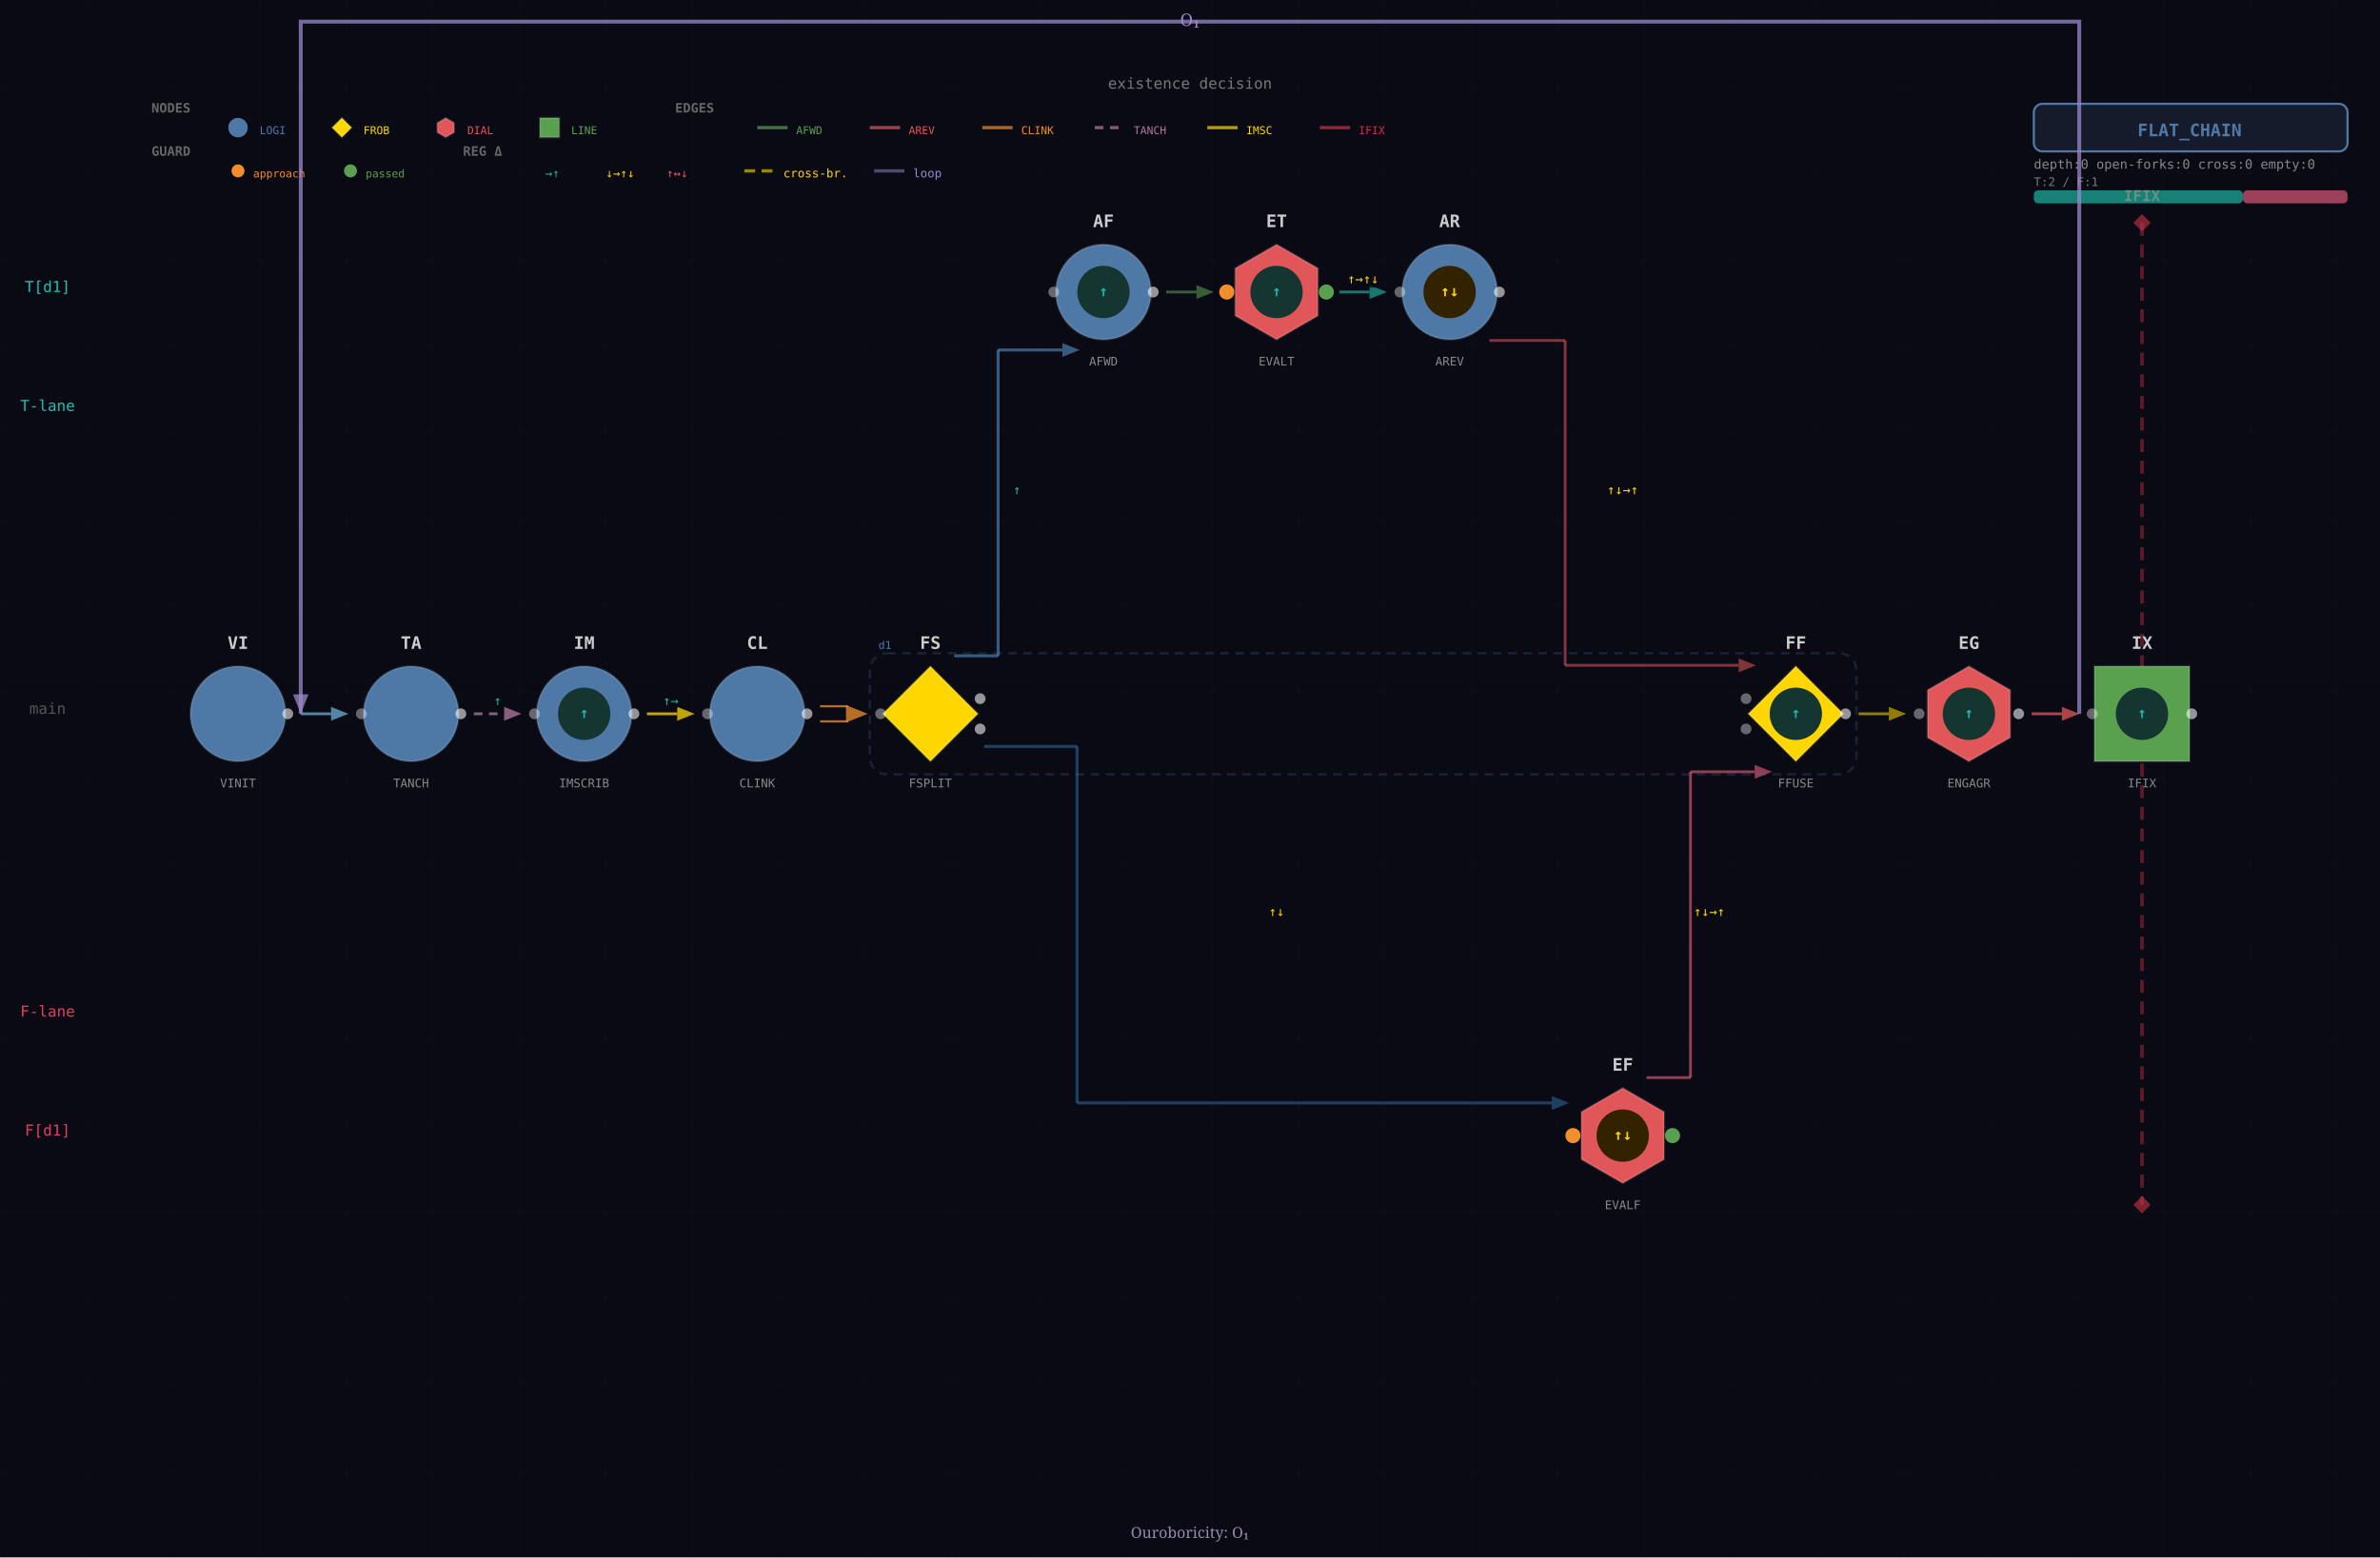
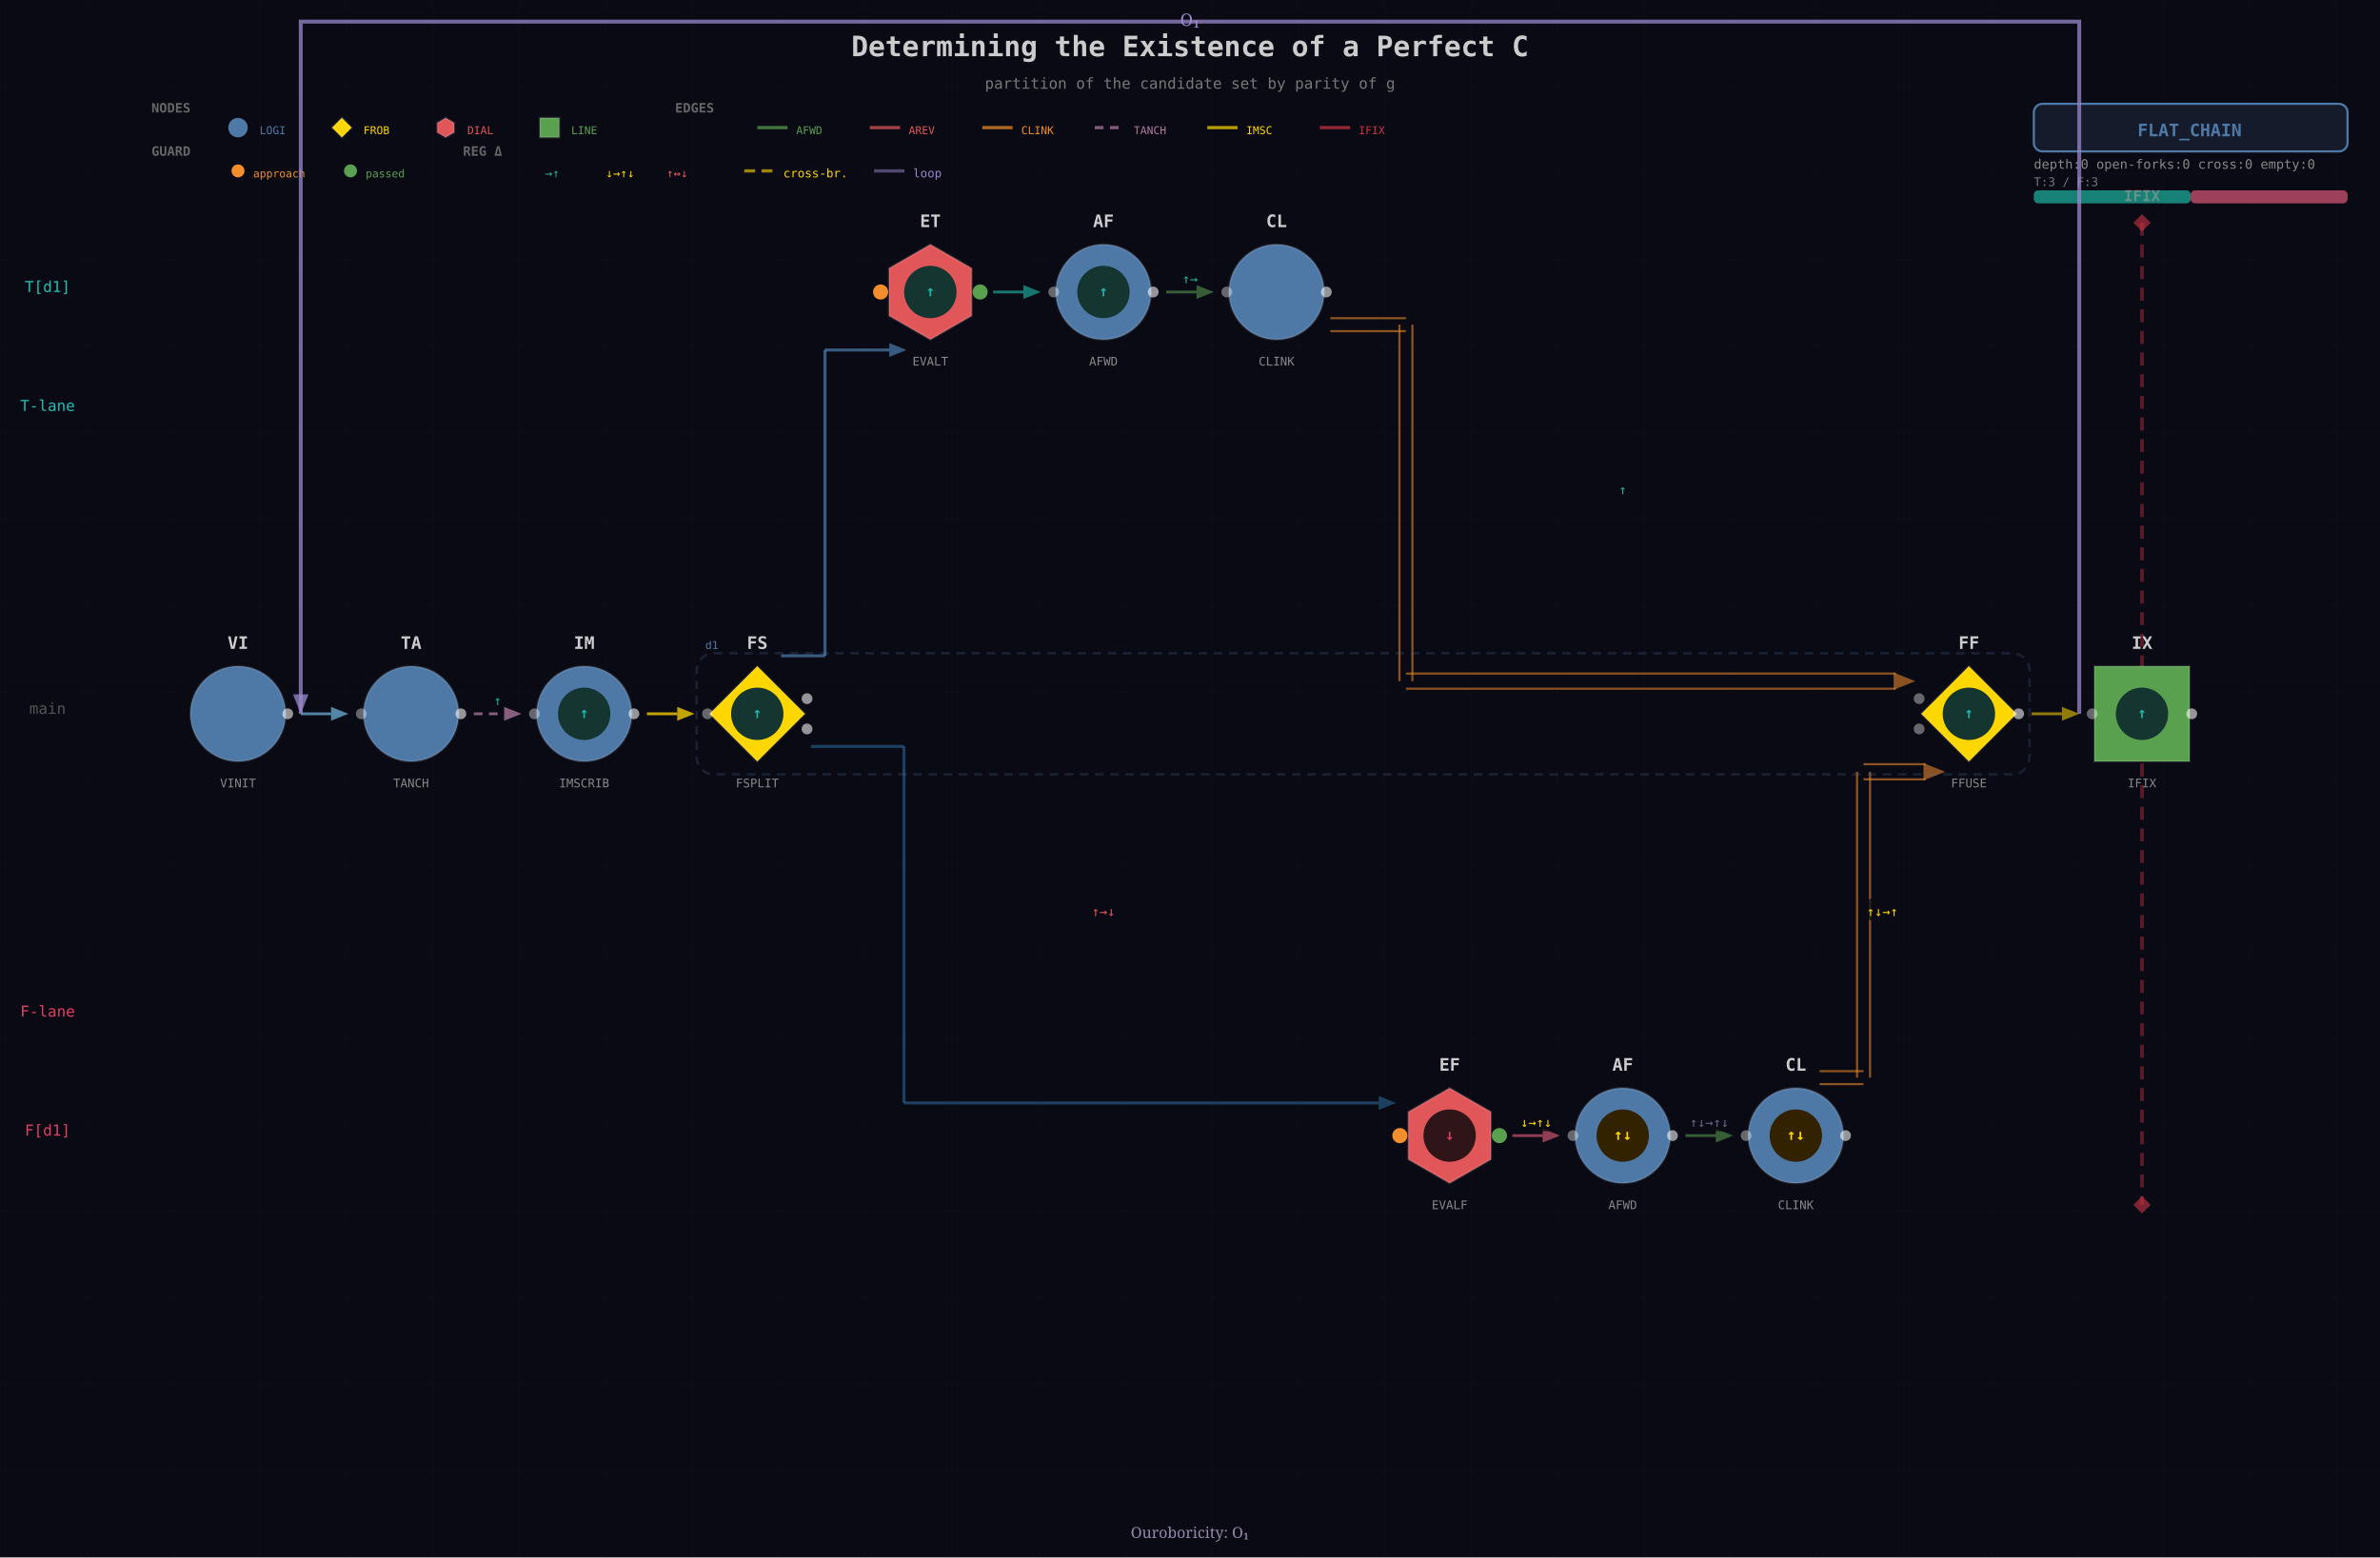
<svg xmlns="http://www.w3.org/2000/svg" viewBox="0 0 1100 720">
  <rect width="1100" height="720" fill="#0a0a15" />
  <line x1="0.0" y1="0.0" x2="0.0" y2="720.0" stroke="#151525" stroke-width="0.4" opacity="0.25" />
  <line x1="40.0" y1="0.0" x2="40.0" y2="720.0" stroke="#151525" stroke-width="0.4" opacity="0.25" />
  <line x1="80.0" y1="0.0" x2="80.0" y2="720.0" stroke="#151525" stroke-width="0.4" opacity="0.25" />
  <line x1="120.0" y1="0.0" x2="120.0" y2="720.0" stroke="#151525" stroke-width="0.4" opacity="0.25" />
  <line x1="160.0" y1="0.0" x2="160.0" y2="720.0" stroke="#151525" stroke-width="0.4" opacity="0.25" />
  <line x1="200.0" y1="0.0" x2="200.0" y2="720.0" stroke="#151525" stroke-width="0.4" opacity="0.25" />
  <line x1="240.0" y1="0.0" x2="240.0" y2="720.0" stroke="#151525" stroke-width="0.4" opacity="0.25" />
  <line x1="280.0" y1="0.0" x2="280.0" y2="720.0" stroke="#151525" stroke-width="0.4" opacity="0.25" />
  <line x1="320.0" y1="0.0" x2="320.0" y2="720.0" stroke="#151525" stroke-width="0.4" opacity="0.25" />
  <line x1="360.0" y1="0.0" x2="360.0" y2="720.0" stroke="#151525" stroke-width="0.4" opacity="0.25" />
  <line x1="400.0" y1="0.0" x2="400.0" y2="720.0" stroke="#151525" stroke-width="0.4" opacity="0.25" />
  <line x1="440.0" y1="0.0" x2="440.0" y2="720.0" stroke="#151525" stroke-width="0.4" opacity="0.25" />
  <line x1="480.0" y1="0.0" x2="480.0" y2="720.0" stroke="#151525" stroke-width="0.4" opacity="0.25" />
  <line x1="520.0" y1="0.0" x2="520.0" y2="720.0" stroke="#151525" stroke-width="0.4" opacity="0.25" />
  <line x1="560.0" y1="0.0" x2="560.0" y2="720.0" stroke="#151525" stroke-width="0.4" opacity="0.25" />
  <line x1="600.0" y1="0.0" x2="600.0" y2="720.0" stroke="#151525" stroke-width="0.4" opacity="0.25" />
  <line x1="640.0" y1="0.0" x2="640.0" y2="720.0" stroke="#151525" stroke-width="0.4" opacity="0.25" />
  <line x1="680.0" y1="0.0" x2="680.0" y2="720.0" stroke="#151525" stroke-width="0.4" opacity="0.25" />
  <line x1="720.0" y1="0.0" x2="720.0" y2="720.0" stroke="#151525" stroke-width="0.4" opacity="0.25" />
  <line x1="760.0" y1="0.0" x2="760.0" y2="720.0" stroke="#151525" stroke-width="0.4" opacity="0.25" />
  <line x1="800.0" y1="0.0" x2="800.0" y2="720.0" stroke="#151525" stroke-width="0.4" opacity="0.25" />
  <line x1="840.0" y1="0.0" x2="840.0" y2="720.0" stroke="#151525" stroke-width="0.4" opacity="0.25" />
  <line x1="880.0" y1="0.0" x2="880.0" y2="720.0" stroke="#151525" stroke-width="0.4" opacity="0.25" />
  <line x1="920.0" y1="0.0" x2="920.0" y2="720.0" stroke="#151525" stroke-width="0.4" opacity="0.25" />
  <line x1="960.0" y1="0.0" x2="960.0" y2="720.0" stroke="#151525" stroke-width="0.4" opacity="0.25" />
  <line x1="1000.0" y1="0.0" x2="1000.0" y2="720.0" stroke="#151525" stroke-width="0.4" opacity="0.25" />
  <line x1="1040.0" y1="0.0" x2="1040.0" y2="720.0" stroke="#151525" stroke-width="0.4" opacity="0.25" />
  <line x1="1080.0" y1="0.0" x2="1080.0" y2="720.0" stroke="#151525" stroke-width="0.4" opacity="0.25" />
  <line x1="0.0" y1="0.0" x2="1100.0" y2="0.0" stroke="#151525" stroke-width="0.4" opacity="0.25" />
  <line x1="0.0" y1="40.0" x2="1100.0" y2="40.0" stroke="#151525" stroke-width="0.4" opacity="0.25" />
  <line x1="0.0" y1="80.0" x2="1100.0" y2="80.0" stroke="#151525" stroke-width="0.4" opacity="0.25" />
  <line x1="0.0" y1="120.0" x2="1100.0" y2="120.0" stroke="#151525" stroke-width="0.4" opacity="0.25" />
  <line x1="0.0" y1="160.0" x2="1100.0" y2="160.0" stroke="#151525" stroke-width="0.4" opacity="0.25" />
  <line x1="0.0" y1="200.0" x2="1100.0" y2="200.0" stroke="#151525" stroke-width="0.4" opacity="0.25" />
  <line x1="0.0" y1="240.0" x2="1100.0" y2="240.0" stroke="#151525" stroke-width="0.4" opacity="0.25" />
  <line x1="0.0" y1="280.0" x2="1100.0" y2="280.0" stroke="#151525" stroke-width="0.4" opacity="0.25" />
  <line x1="0.0" y1="320.0" x2="1100.0" y2="320.0" stroke="#151525" stroke-width="0.4" opacity="0.25" />
  <line x1="0.0" y1="360.0" x2="1100.0" y2="360.0" stroke="#151525" stroke-width="0.4" opacity="0.25" />
  <line x1="0.0" y1="400.0" x2="1100.0" y2="400.0" stroke="#151525" stroke-width="0.4" opacity="0.25" />
  <line x1="0.0" y1="440.0" x2="1100.0" y2="440.0" stroke="#151525" stroke-width="0.4" opacity="0.25" />
  <line x1="0.0" y1="480.0" x2="1100.0" y2="480.0" stroke="#151525" stroke-width="0.4" opacity="0.25" />
  <line x1="0.0" y1="520.0" x2="1100.0" y2="520.0" stroke="#151525" stroke-width="0.4" opacity="0.25" />
  <line x1="0.0" y1="560.0" x2="1100.0" y2="560.0" stroke="#151525" stroke-width="0.4" opacity="0.25" />
  <line x1="0.0" y1="600.0" x2="1100.0" y2="600.0" stroke="#151525" stroke-width="0.4" opacity="0.25" />
  <line x1="0.0" y1="640.0" x2="1100.0" y2="640.0" stroke="#151525" stroke-width="0.4" opacity="0.25" />
  <line x1="0.0" y1="680.0" x2="1100.0" y2="680.0" stroke="#151525" stroke-width="0.4" opacity="0.25" />
-   <text x="550.0" y="26.0" fill="#cccccc" font-size="13" text-anchor="middle" font-family="monospace" font-weight="bold" />
-   <text x="550.0" y="41.0" fill="#777" font-size="7" text-anchor="middle" font-family="monospace">existence decision</text>
+   <text x="550.0" y="26.0" fill="#cccccc" font-size="13" text-anchor="middle" font-family="monospace" font-weight="bold">Determining the Existence of a Perfect C</text>
+   <text x="550.0" y="41.0" fill="#777" font-size="7" text-anchor="middle" font-family="monospace">partition of the candidate set by parity of g</text>
  <text x="22.0" y="190.0" fill="#20c0b0" font-size="7" text-anchor="middle" font-family="monospace">T-lane</text>
  <text x="22.0" y="135.0" fill="#20c0b0" font-size="7" text-anchor="middle" font-family="monospace">T[d1]</text>
  <text x="22.0" y="470.0" fill="#e04060" font-size="7" text-anchor="middle" font-family="monospace">F-lane</text>
  <text x="22.0" y="525.0" fill="#e04060" font-size="7" text-anchor="middle" font-family="monospace">F[d1]</text>
  <text x="22.0" y="330.0" fill="#555" font-size="7" text-anchor="middle" font-family="monospace">main</text>
  <line x1="990.0" y1="103.0" x2="990.0" y2="557.0" stroke="#cc3344" stroke-width="1.8" opacity="0.4" stroke-dasharray="6,4" />
  <text x="990.0" y="93.0" fill="#cc3344" font-size="7" text-anchor="middle" font-family="monospace" font-weight="bold">IFIX</text>
  <polygon points="990.0,99.0 994.0,103 990.0,107.0 986.0,103" fill="#cc3344" opacity="0.6" />
  <polygon points="990.0,553.0 994.0,557 990.0,561.0 986.0,557" fill="#cc3344" opacity="0.6" />
-   <line x1="441.0" y1="303.2" x2="461.3" y2="303.2" stroke="#5b9bd5" stroke-width="1.4" opacity="0.55" />
-   <line x1="461.3" y1="303.2" x2="461.3" y2="161.8" stroke="#5b9bd5" stroke-width="1.4" opacity="0.55" />
-   <line x1="461.3" y1="161.8" x2="491.0" y2="161.8" stroke="#5b9bd5" stroke-width="1.4" opacity="0.55" />
-   <polygon points="499.0,161.8 491.0,165.0 491.0,158.6" fill="#5b9bd5" opacity="0.55" />
-   <rect x="468.0" y="220.5" width="4.0" height="10" fill="#0a0a15" opacity="0.7" rx="3" />
-   <text x="470.0" y="228.5" fill="#20b888" font-size="6" text-anchor="middle" font-family="monospace">↑</text>
+   <line x1="361.0" y1="303.2" x2="381.3" y2="303.2" stroke="#5b9bd5" stroke-width="1.4" opacity="0.55" />
+   <line x1="381.3" y1="303.2" x2="381.3" y2="161.8" stroke="#5b9bd5" stroke-width="1.4" opacity="0.55" />
+   <line x1="381.3" y1="161.8" x2="411.0" y2="161.8" stroke="#5b9bd5" stroke-width="1.4" opacity="0.55" />
+   <polygon points="419.0,161.8 411.0,165.0 411.0,158.6" fill="#5b9bd5" opacity="0.55" />
+   <line x1="459.0" y1="135.0" x2="473.0" y2="135.0" stroke="#20d0b8" stroke-width="1.3" opacity="0.55" />
+   <polygon points="481.0,135.0 473.0,138.2 473.0,131.8" fill="#20d0b8" opacity="0.55" />
  <line x1="539.0" y1="135.0" x2="553.0" y2="135.0" stroke="#59a14f" stroke-width="1.3" opacity="0.55" />
  <polygon points="561.0,135.0 553.0,138.2 553.0,131.8" fill="#59a14f" opacity="0.55" />
-   <line x1="619.0" y1="135.0" x2="633.0" y2="135.0" stroke="#20d0b8" stroke-width="1.3" opacity="0.55" />
-   <polygon points="641.0,135.0 633.0,138.2 633.0,131.8" fill="#20d0b8" opacity="0.55" />
-   <rect x="622.0" y="123.0" width="16.0" height="10" fill="#0a0a15" opacity="0.7" rx="3" />
-   <text x="630.0" y="131.0" fill="#ffd700" font-size="6" text-anchor="middle" font-family="monospace">↑→↑↓</text>
-   <line x1="688.4" y1="157.4" x2="723.4" y2="157.4" stroke="#e15759" stroke-width="1.3" opacity="0.55" />
-   <line x1="723.4" y1="157.4" x2="723.4" y2="307.6" stroke="#e15759" stroke-width="1.3" opacity="0.55" />
-   <line x1="723.4" y1="307.6" x2="803.6" y2="307.6" stroke="#e15759" stroke-width="1.3" opacity="0.55" />
-   <polygon points="811.6,307.6 803.6,310.8 803.6,304.4" fill="#e15759" opacity="0.55" />
-   <rect x="742.0" y="220.5" width="16.0" height="10" fill="#0a0a15" opacity="0.7" rx="3" />
-   <text x="750.0" y="228.5" fill="#ffd700" font-size="6" text-anchor="middle" font-family="monospace">↑↓→↑</text>
-   <line x1="454.8" y1="345.1" x2="497.8" y2="345.1" stroke="#2b6b9f" stroke-width="1.4" opacity="0.55" />
-   <line x1="497.8" y1="345.1" x2="497.8" y2="509.9" stroke="#2b6b9f" stroke-width="1.4" opacity="0.55" />
-   <line x1="497.8" y1="509.9" x2="717.2" y2="509.9" stroke="#2b6b9f" stroke-width="1.4" opacity="0.55" />
-   <polygon points="725.2,509.9 717.2,513.1 717.2,506.7" fill="#2b6b9f" opacity="0.55" />
-   <rect x="586.0" y="415.5" width="8.0" height="10" fill="#0a0a15" opacity="0.7" rx="3" />
-   <text x="590.0" y="423.5" fill="#ffd700" font-size="6" text-anchor="middle" font-family="monospace">↑↓</text>
-   <line x1="761.0" y1="498.2" x2="781.3" y2="498.2" stroke="#ff6688" stroke-width="1.3" opacity="0.55" />
-   <line x1="781.3" y1="498.2" x2="781.3" y2="356.8" stroke="#ff6688" stroke-width="1.3" opacity="0.55" />
-   <line x1="781.3" y1="356.8" x2="811.0" y2="356.8" stroke="#ff6688" stroke-width="1.3" opacity="0.55" />
-   <polygon points="819.0,356.8 811.0,360.0 811.0,353.6" fill="#ff6688" opacity="0.55" />
-   <rect x="782.0" y="415.5" width="16.0" height="10" fill="#0a0a15" opacity="0.7" rx="3" />
-   <text x="790.0" y="423.5" fill="#ffd700" font-size="6" text-anchor="middle" font-family="monospace">↑↓→↑</text>
+   <rect x="546.0" y="123.0" width="8.0" height="10" fill="#0a0a15" opacity="0.7" rx="3" />
+   <text x="550.0" y="131.0" fill="#20b888" font-size="6" text-anchor="middle" font-family="monospace">↑→</text>
+   <line x1="614.8" y1="147.1" x2="649.8" y2="147.1" stroke="#f28e2b" stroke-width="1.0" opacity="0.55" />
+   <line x1="614.8" y1="153.1" x2="649.8" y2="153.1" stroke="#f28e2b" stroke-width="1.0" opacity="0.55" />
+   <line x1="652.8" y1="150.1" x2="652.8" y2="314.9" stroke="#f28e2b" stroke-width="1.0" opacity="0.55" />
+   <line x1="646.8" y1="150.1" x2="646.8" y2="314.9" stroke="#f28e2b" stroke-width="1.0" opacity="0.55" />
+   <line x1="649.8" y1="311.4" x2="876.2" y2="311.4" stroke="#f28e2b" stroke-width="1.0" opacity="0.55" />
+   <line x1="649.8" y1="318.4" x2="876.2" y2="318.4" stroke="#f28e2b" stroke-width="1.0" opacity="0.55" />
+   <polygon points="885.2,314.9 875.2,318.9 875.2,310.9" fill="#f28e2b" opacity="0.55" />
+   <rect x="748.0" y="220.5" width="4.0" height="10" fill="#0a0a15" opacity="0.7" rx="3" />
+   <text x="750.0" y="228.5" fill="#20b888" font-size="6" text-anchor="middle" font-family="monospace">↑</text>
+   <line x1="374.8" y1="345.1" x2="417.8" y2="345.1" stroke="#2b6b9f" stroke-width="1.4" opacity="0.55" />
+   <line x1="417.8" y1="345.1" x2="417.8" y2="509.9" stroke="#2b6b9f" stroke-width="1.4" opacity="0.55" />
+   <line x1="417.8" y1="509.9" x2="637.2" y2="509.9" stroke="#2b6b9f" stroke-width="1.4" opacity="0.55" />
+   <polygon points="645.2,509.9 637.2,513.1 637.2,506.7" fill="#2b6b9f" opacity="0.55" />
+   <rect x="504.0" y="415.5" width="12.0" height="10" fill="#0a0a15" opacity="0.7" rx="3" />
+   <text x="510.0" y="423.5" fill="#e15759" font-size="6" text-anchor="middle" font-family="monospace">↑→↓</text>
+   <line x1="699.0" y1="525.0" x2="713.0" y2="525.0" stroke="#ff6688" stroke-width="1.3" opacity="0.55" />
+   <polygon points="721.0,525.0 713.0,528.2 713.0,521.8" fill="#ff6688" opacity="0.55" />
+   <rect x="702.0" y="513.0" width="16.0" height="10" fill="#0a0a15" opacity="0.7" rx="3" />
+   <text x="710.0" y="521.0" fill="#ffd700" font-size="6" text-anchor="middle" font-family="monospace">↓→↑↓</text>
+   <line x1="779.0" y1="525.0" x2="793.0" y2="525.0" stroke="#59a14f" stroke-width="1.3" opacity="0.55" />
+   <polygon points="801.0,525.0 793.0,528.2 793.0,521.8" fill="#59a14f" opacity="0.55" />
+   <rect x="780.0" y="513.0" width="20.0" height="10" fill="#0a0a15" opacity="0.7" rx="3" />
+   <text x="790.0" y="521.0" fill="#666688" font-size="6" text-anchor="middle" font-family="monospace">↑↓→↑↓</text>
+   <line x1="841.0" y1="495.2" x2="861.3" y2="495.2" stroke="#f28e2b" stroke-width="1.0" opacity="0.55" />
+   <line x1="841.0" y1="501.2" x2="861.3" y2="501.2" stroke="#f28e2b" stroke-width="1.0" opacity="0.55" />
+   <line x1="858.3" y1="498.2" x2="858.3" y2="356.8" stroke="#f28e2b" stroke-width="1.0" opacity="0.55" />
+   <line x1="864.3" y1="498.2" x2="864.3" y2="356.8" stroke="#f28e2b" stroke-width="1.0" opacity="0.55" />
+   <line x1="861.3" y1="353.3" x2="890.0" y2="353.3" stroke="#f28e2b" stroke-width="1.0" opacity="0.55" />
+   <line x1="861.3" y1="360.3" x2="890.0" y2="360.3" stroke="#f28e2b" stroke-width="1.0" opacity="0.55" />
+   <polygon points="899.0,356.8 889.0,360.8 889.0,352.8" fill="#f28e2b" opacity="0.55" />
+   <rect x="862.0" y="415.5" width="16.0" height="10" fill="#0a0a15" opacity="0.7" rx="3" />
+   <text x="870.0" y="423.5" fill="#ffd700" font-size="6" text-anchor="middle" font-family="monospace">↑↓→↑</text>
  <line x1="139.0" y1="330.0" x2="153.0" y2="330.0" stroke="#6baed6" stroke-width="1.3" opacity="0.75" />
  <polygon points="161.0,330.0 153.0,333.2 153.0,326.8" fill="#6baed6" opacity="0.75" />
  <line x1="219.0" y1="330.0" x2="233.0" y2="330.0" stroke="#b07aa1" stroke-width="1.3" opacity="0.75" stroke-dasharray="4,3" />
  <polygon points="241.0,330.0 233.0,333.2 233.0,326.8" fill="#b07aa1" opacity="0.75" />
  <rect x="228.0" y="318.0" width="4.0" height="10" fill="#0a0a15" opacity="0.7" rx="3" />
  <text x="230.0" y="326.0" fill="#20b888" font-size="6" text-anchor="middle" font-family="monospace">↑</text>
  <line x1="299.0" y1="330.0" x2="313.0" y2="330.0" stroke="#ffd700" stroke-width="1.3" opacity="0.75" />
  <polygon points="321.0,330.0 313.0,333.2 313.0,326.8" fill="#ffd700" opacity="0.75" />
-   <rect x="306.0" y="318.0" width="8.0" height="10" fill="#0a0a15" opacity="0.7" rx="3" />
-   <text x="310.0" y="326.0" fill="#20b888" font-size="6" text-anchor="middle" font-family="monospace">↑→</text>
-   <line x1="379.0" y1="326.5" x2="392.0" y2="326.5" stroke="#f28e2b" stroke-width="1.0" opacity="0.75" />
-   <line x1="379.0" y1="333.5" x2="392.0" y2="333.5" stroke="#f28e2b" stroke-width="1.0" opacity="0.75" />
-   <polygon points="401.0,330.0 391.0,334.0 391.0,326.0" fill="#f28e2b" opacity="0.75" />
-   <line x1="939.0" y1="330.0" x2="953.0" y2="330.0" stroke="#e15759" stroke-width="1.3" opacity="0.75" />
-   <polygon points="961.0,330.0 953.0,333.2 953.0,326.8" fill="#e15759" opacity="0.75" />
-   <line x1="859.0" y1="330.0" x2="873.0" y2="330.0" stroke="#ffd700" stroke-width="1.3" opacity="0.55" />
-   <polygon points="881.0,330.0 873.0,333.2 873.0,326.8" fill="#ffd700" opacity="0.55" />
+   <line x1="939.0" y1="330.0" x2="953.0" y2="330.0" stroke="#ffd700" stroke-width="1.3" opacity="0.55" />
+   <polygon points="961.0,330.0 953.0,333.2 953.0,326.8" fill="#ffd700" opacity="0.55" />
  <circle cx="110.0" cy="330.0" r="22.0" fill="#4e79a7" stroke="#ffffff20" stroke-width="1.0" />
  <text x="110.0" y="300.0" fill="#cccccc" font-size="8" text-anchor="middle" font-family="monospace" font-weight="bold">VI</text>
  <text x="110.0" y="364.0" fill="#888" font-size="5.5" text-anchor="middle" font-family="monospace">VINIT</text>
  <circle cx="133.0" cy="330.0" r="2.5" fill="#ffffff90" stroke-width="0" />
  <circle cx="190.0" cy="330.0" r="22.0" fill="#4e79a7" stroke="#ffffff20" stroke-width="1.0" />
  <text x="190.0" y="300.0" fill="#cccccc" font-size="8" text-anchor="middle" font-family="monospace" font-weight="bold">TA</text>
  <text x="190.0" y="364.0" fill="#888" font-size="5.5" text-anchor="middle" font-family="monospace">TANCH</text>
  <circle cx="167.0" cy="330.0" r="2.5" fill="#ffffff60" stroke-width="0" />
  <circle cx="213.0" cy="330.0" r="2.5" fill="#ffffff90" stroke-width="0" />
  <circle cx="270.0" cy="330.0" r="22.0" fill="#4e79a7" stroke="#ffffff20" stroke-width="1.0" />
  <circle cx="270.0" cy="330.0" r="12.1" fill="#153530" stroke-width="0" />
  <text x="270.0" y="332.0" fill="#20b2aa" font-size="7" text-anchor="middle" font-family="monospace" font-weight="bold">↑</text>
  <text x="270.0" y="300.0" fill="#cccccc" font-size="8" text-anchor="middle" font-family="monospace" font-weight="bold">IM</text>
  <text x="270.0" y="364.0" fill="#888" font-size="5.5" text-anchor="middle" font-family="monospace">IMSCRIB</text>
  <circle cx="247.0" cy="330.0" r="2.5" fill="#ffffff60" stroke-width="0" />
  <circle cx="293.0" cy="330.0" r="2.5" fill="#ffffff90" stroke-width="0" />
-   <circle cx="350.0" cy="330.0" r="22.0" fill="#4e79a7" stroke="#ffffff20" stroke-width="1.0" />
-   <text x="350.0" y="300.0" fill="#cccccc" font-size="8" text-anchor="middle" font-family="monospace" font-weight="bold">CL</text>
-   <text x="350.0" y="364.0" fill="#888" font-size="5.5" text-anchor="middle" font-family="monospace">CLINK</text>
+   <polygon points="350.0,308.0 372.0,330 350.0,352.0 328.0,330" fill="#ffd700" stroke="#ffffff20" stroke-width="1.0" />
+   <circle cx="350.0" cy="330.0" r="12.1" fill="#153530" stroke-width="0" />
+   <text x="350.0" y="332.0" fill="#20b2aa" font-size="7" text-anchor="middle" font-family="monospace" font-weight="bold">↑</text>
+   <text x="350.0" y="300.0" fill="#cccccc" font-size="8" text-anchor="middle" font-family="monospace" font-weight="bold">FS</text>
+   <text x="350.0" y="364.0" fill="#888" font-size="5.5" text-anchor="middle" font-family="monospace">FSPLIT</text>
  <circle cx="327.0" cy="330.0" r="2.5" fill="#ffffff60" stroke-width="0" />
-   <circle cx="373.0" cy="330.0" r="2.5" fill="#ffffff90" stroke-width="0" />
-   <polygon points="430.0,308.0 452.0,330 430.0,352.0 408.0,330" fill="#ffd700" stroke="#ffffff20" stroke-width="1.0" />
-   <text x="430.0" y="300.0" fill="#cccccc" font-size="8" text-anchor="middle" font-family="monospace" font-weight="bold">FS</text>
-   <text x="430.0" y="364.0" fill="#888" font-size="5.5" text-anchor="middle" font-family="monospace">FSPLIT</text>
-   <circle cx="407.0" cy="330.0" r="2.5" fill="#ffffff60" stroke-width="0" />
-   <circle cx="453.0" cy="323.0" r="2.5" fill="#ffffff90" stroke-width="0" />
-   <circle cx="453.0" cy="337.0" r="2.5" fill="#ffffff90" stroke-width="0" />
+   <circle cx="373.0" cy="323.0" r="2.5" fill="#ffffff90" stroke-width="0" />
+   <circle cx="373.0" cy="337.0" r="2.5" fill="#ffffff90" stroke-width="0" />
+   <polygon points="449.1,146.0 430.0,157.0 410.9,146.0 410.9,124.0 430.0,113.0 449.1,124.0" fill="#e15759" stroke="#ffffff20" stroke-width="1.0" />
+   <circle cx="430.0" cy="135.0" r="12.1" fill="#153530" stroke-width="0" />
+   <text x="430.0" y="137.0" fill="#20b2aa" font-size="7" text-anchor="middle" font-family="monospace" font-weight="bold">↑</text>
+   <text x="430.0" y="105.0" fill="#cccccc" font-size="8" text-anchor="middle" font-family="monospace" font-weight="bold">ET</text>
+   <text x="430.0" y="169.0" fill="#888" font-size="5.5" text-anchor="middle" font-family="monospace">EVALT</text>
+   <circle cx="407.0" cy="135.0" r="3.5" fill="#f28e2b" stroke-width="0.8" />
+   <circle cx="453.0" cy="135.0" r="3.5" fill="#59a14f" stroke-width="0.9" />
  <circle cx="510.0" cy="135.0" r="22.0" fill="#4e79a7" stroke="#ffffff20" stroke-width="1.0" />
  <circle cx="510.0" cy="135.0" r="12.1" fill="#153530" stroke-width="0" />
  <text x="510.0" y="137.0" fill="#20b2aa" font-size="7" text-anchor="middle" font-family="monospace" font-weight="bold">↑</text>
  <text x="510.0" y="105.0" fill="#cccccc" font-size="8" text-anchor="middle" font-family="monospace" font-weight="bold">AF</text>
  <text x="510.0" y="169.0" fill="#888" font-size="5.5" text-anchor="middle" font-family="monospace">AFWD</text>
  <circle cx="487.0" cy="135.0" r="2.5" fill="#ffffff60" stroke-width="0" />
  <circle cx="533.0" cy="135.0" r="2.5" fill="#ffffff90" stroke-width="0" />
-   <polygon points="609.1,146.0 590.0,157.0 570.9,146.0 570.9,124.0 590.0,113.0 609.1,124.0" fill="#e15759" stroke="#ffffff20" stroke-width="1.0" />
-   <circle cx="590.0" cy="135.0" r="12.1" fill="#153530" stroke-width="0" />
-   <text x="590.0" y="137.0" fill="#20b2aa" font-size="7" text-anchor="middle" font-family="monospace" font-weight="bold">↑</text>
-   <text x="590.0" y="105.0" fill="#cccccc" font-size="8" text-anchor="middle" font-family="monospace" font-weight="bold">ET</text>
-   <text x="590.0" y="169.0" fill="#888" font-size="5.5" text-anchor="middle" font-family="monospace">EVALT</text>
-   <circle cx="567.0" cy="135.0" r="3.5" fill="#f28e2b" stroke-width="0.8" />
-   <circle cx="613.0" cy="135.0" r="3.5" fill="#59a14f" stroke-width="0.9" />
-   <circle cx="670.0" cy="135.0" r="22.0" fill="#4e79a7" stroke="#ffffff20" stroke-width="1.0" />
-   <circle cx="670.0" cy="135.0" r="12.1" fill="#332200" stroke-width="0" />
-   <text x="670.0" y="137.0" fill="#ffd700" font-size="7" text-anchor="middle" font-family="monospace" font-weight="bold">↑↓</text>
-   <text x="670.0" y="105.0" fill="#cccccc" font-size="8" text-anchor="middle" font-family="monospace" font-weight="bold">AR</text>
-   <text x="670.0" y="169.0" fill="#888" font-size="5.5" text-anchor="middle" font-family="monospace">AREV</text>
-   <circle cx="647.0" cy="135.0" r="2.5" fill="#ffffff60" stroke-width="0" />
-   <circle cx="693.0" cy="135.0" r="2.5" fill="#ffffff90" stroke-width="0" />
-   <polygon points="769.1,536.0 750.0,547.0 730.9,536.0 730.9,514.0 750.0,503.0 769.1,514.0" fill="#e15759" stroke="#ffffff20" stroke-width="1.0" />
+   <circle cx="590.0" cy="135.0" r="22.0" fill="#4e79a7" stroke="#ffffff20" stroke-width="1.0" />
+   <text x="590.0" y="105.0" fill="#cccccc" font-size="8" text-anchor="middle" font-family="monospace" font-weight="bold">CL</text>
+   <text x="590.0" y="169.0" fill="#888" font-size="5.5" text-anchor="middle" font-family="monospace">CLINK</text>
+   <circle cx="567.0" cy="135.0" r="2.5" fill="#ffffff60" stroke-width="0" />
+   <circle cx="613.0" cy="135.0" r="2.5" fill="#ffffff90" stroke-width="0" />
+   <polygon points="689.1,536.0 670.0,547.0 650.9,536.0 650.9,514.0 670.0,503.0 689.1,514.0" fill="#e15759" stroke="#ffffff20" stroke-width="1.0" />
+   <circle cx="670.0" cy="525.0" r="12.1" fill="#301518" stroke-width="0" />
+   <text x="670.0" y="527.0" fill="#cc4455" font-size="7" text-anchor="middle" font-family="monospace" font-weight="bold">↓</text>
+   <text x="670.0" y="495.0" fill="#cccccc" font-size="8" text-anchor="middle" font-family="monospace" font-weight="bold">EF</text>
+   <text x="670.0" y="559.0" fill="#888" font-size="5.5" text-anchor="middle" font-family="monospace">EVALF</text>
+   <circle cx="647.0" cy="525.0" r="3.5" fill="#f28e2b" stroke-width="0.8" />
+   <circle cx="693.0" cy="525.0" r="3.5" fill="#59a14f" stroke-width="0.9" />
+   <circle cx="750.0" cy="525.0" r="22.0" fill="#4e79a7" stroke="#ffffff20" stroke-width="1.0" />
  <circle cx="750.0" cy="525.0" r="12.1" fill="#332200" stroke-width="0" />
  <text x="750.0" y="527.0" fill="#ffd700" font-size="7" text-anchor="middle" font-family="monospace" font-weight="bold">↑↓</text>
-   <text x="750.0" y="495.0" fill="#cccccc" font-size="8" text-anchor="middle" font-family="monospace" font-weight="bold">EF</text>
-   <text x="750.0" y="559.0" fill="#888" font-size="5.5" text-anchor="middle" font-family="monospace">EVALF</text>
-   <circle cx="727.0" cy="525.0" r="3.5" fill="#f28e2b" stroke-width="0.8" />
-   <circle cx="773.0" cy="525.0" r="3.5" fill="#59a14f" stroke-width="0.9" />
-   <polygon points="830.0,308.0 852.0,330 830.0,352.0 808.0,330" fill="#ffd700" stroke="#ffffff20" stroke-width="1.0" />
-   <circle cx="830.0" cy="330.0" r="12.1" fill="#153530" stroke-width="0" />
-   <text x="830.0" y="332.0" fill="#20b2aa" font-size="7" text-anchor="middle" font-family="monospace" font-weight="bold">↑</text>
-   <text x="830.0" y="300.0" fill="#cccccc" font-size="8" text-anchor="middle" font-family="monospace" font-weight="bold">FF</text>
-   <text x="830.0" y="364.0" fill="#888" font-size="5.5" text-anchor="middle" font-family="monospace">FFUSE</text>
-   <circle cx="807.0" cy="323.0" r="2.5" fill="#ffffff60" stroke-width="0" />
-   <circle cx="807.0" cy="337.0" r="2.5" fill="#ffffff60" stroke-width="0" />
-   <circle cx="853.0" cy="330.0" r="2.5" fill="#ffffff90" stroke-width="0" />
-   <polygon points="929.1,341.0 910.0,352.0 890.9,341.0 890.9,319.0 910.0,308.0 929.1,319.0" fill="#e15759" stroke="#ffffff20" stroke-width="1.0" />
+   <text x="750.0" y="495.0" fill="#cccccc" font-size="8" text-anchor="middle" font-family="monospace" font-weight="bold">AF</text>
+   <text x="750.0" y="559.0" fill="#888" font-size="5.5" text-anchor="middle" font-family="monospace">AFWD</text>
+   <circle cx="727.0" cy="525.0" r="2.5" fill="#ffffff60" stroke-width="0" />
+   <circle cx="773.0" cy="525.0" r="2.5" fill="#ffffff90" stroke-width="0" />
+   <circle cx="830.0" cy="525.0" r="22.0" fill="#4e79a7" stroke="#ffffff20" stroke-width="1.0" />
+   <circle cx="830.0" cy="525.0" r="12.1" fill="#332200" stroke-width="0" />
+   <text x="830.0" y="527.0" fill="#ffd700" font-size="7" text-anchor="middle" font-family="monospace" font-weight="bold">↑↓</text>
+   <text x="830.0" y="495.0" fill="#cccccc" font-size="8" text-anchor="middle" font-family="monospace" font-weight="bold">CL</text>
+   <text x="830.0" y="559.0" fill="#888" font-size="5.5" text-anchor="middle" font-family="monospace">CLINK</text>
+   <circle cx="807.0" cy="525.0" r="2.5" fill="#ffffff60" stroke-width="0" />
+   <circle cx="853.0" cy="525.0" r="2.5" fill="#ffffff90" stroke-width="0" />
+   <polygon points="910.0,308.0 932.0,330 910.0,352.0 888.0,330" fill="#ffd700" stroke="#ffffff20" stroke-width="1.0" />
  <circle cx="910.0" cy="330.0" r="12.1" fill="#153530" stroke-width="0" />
  <text x="910.0" y="332.0" fill="#20b2aa" font-size="7" text-anchor="middle" font-family="monospace" font-weight="bold">↑</text>
-   <text x="910.0" y="300.0" fill="#cccccc" font-size="8" text-anchor="middle" font-family="monospace" font-weight="bold">EG</text>
-   <text x="910.0" y="364.0" fill="#888" font-size="5.5" text-anchor="middle" font-family="monospace">ENGAGR</text>
-   <circle cx="887.0" cy="330.0" r="2.5" fill="#ffffff60" stroke-width="0" />
+   <text x="910.0" y="300.0" fill="#cccccc" font-size="8" text-anchor="middle" font-family="monospace" font-weight="bold">FF</text>
+   <text x="910.0" y="364.0" fill="#888" font-size="5.5" text-anchor="middle" font-family="monospace">FFUSE</text>
+   <circle cx="887.0" cy="323.0" r="2.5" fill="#ffffff60" stroke-width="0" />
+   <circle cx="887.0" cy="337.0" r="2.5" fill="#ffffff60" stroke-width="0" />
  <circle cx="933.0" cy="330.0" r="2.5" fill="#ffffff90" stroke-width="0" />
  <rect x="968.0" y="308.0" width="44.0" height="44.0" fill="#59a14f" stroke="#ffffff20" stroke-width="1.0" />
  <circle cx="990.0" cy="330.0" r="12.1" fill="#153530" stroke-width="0" />
  <text x="990.0" y="332.0" fill="#20b2aa" font-size="7" text-anchor="middle" font-family="monospace" font-weight="bold">↑</text>
  <text x="990.0" y="300.0" fill="#cccccc" font-size="8" text-anchor="middle" font-family="monospace" font-weight="bold">IX</text>
  <text x="990.0" y="364.0" fill="#888" font-size="5.5" text-anchor="middle" font-family="monospace">IFIX</text>
  <circle cx="967.0" cy="330.0" r="2.5" fill="#ffffff60" stroke-width="0" />
  <circle cx="1013.0" cy="330.0" r="2.5" fill="#ffffff90" stroke-width="0" />
  <text x="550.0" y="711.0" fill="#9988aa" font-size="7" text-anchor="middle" font-family="serif">Ouroboricity: O₁</text>
  <text x="70.0" y="52.0" fill="#666" font-size="6" text-anchor="start" font-family="monospace" font-weight="bold">NODES</text>
  <circle cx="110.0" cy="59.0" r="4.5" fill="#4e79a7" stroke-width="0" />
  <text x="120.0" y="62.0" fill="#4e79a7" font-size="5" text-anchor="start" font-family="monospace">LOGI</text>
  <polygon points="158,54.5 162.5,59 158,63.5 153.5,59" fill="#ffd700" stroke="#ffffff20" stroke-width="1.0" />
  <text x="168.0" y="62.0" fill="#ffd700" font-size="5" text-anchor="start" font-family="monospace">FROB</text>
  <polygon points="209.9,61.2 206.0,63.5 202.1,61.2 202.1,56.8 206.0,54.5 209.9,56.8" fill="#e15759" stroke="#ffffff20" stroke-width="1.0" />
  <text x="216.0" y="62.0" fill="#e15759" font-size="5" text-anchor="start" font-family="monospace">DIAL</text>
  <rect x="249.5" y="54.5" width="9.0" height="9.0" fill="#59a14f" stroke="#ffffff20" stroke-width="1.0" />
  <text x="264.0" y="62.0" fill="#59a14f" font-size="5" text-anchor="start" font-family="monospace">LINE</text>
  <text x="312.0" y="52.0" fill="#666" font-size="6" text-anchor="start" font-family="monospace" font-weight="bold">EDGES</text>
  <line x1="350.0" y1="59.0" x2="364.0" y2="59.0" stroke="#59a14f" stroke-width="1.5" opacity="0.7" />
  <text x="368.0" y="62.0" fill="#59a14f" font-size="5" text-anchor="start" font-family="monospace">AFWD</text>
  <line x1="402.0" y1="59.0" x2="416.0" y2="59.0" stroke="#e15759" stroke-width="1.5" opacity="0.7" />
  <text x="420.0" y="62.0" fill="#e15759" font-size="5" text-anchor="start" font-family="monospace">AREV</text>
  <line x1="454.0" y1="59.0" x2="468.0" y2="59.0" stroke="#f28e2b" stroke-width="1.5" opacity="0.7" />
  <text x="472.0" y="62.0" fill="#f28e2b" font-size="5" text-anchor="start" font-family="monospace">CLINK</text>
  <line x1="506.0" y1="59.0" x2="520.0" y2="59.0" stroke="#b07aa1" stroke-width="1.5" opacity="0.7" stroke-dasharray="4,3" />
  <text x="524.0" y="62.0" fill="#b07aa1" font-size="5" text-anchor="start" font-family="monospace">TANCH</text>
  <line x1="558.0" y1="59.0" x2="572.0" y2="59.0" stroke="#ffd700" stroke-width="1.5" opacity="0.7" />
  <text x="576.0" y="62.0" fill="#ffd700" font-size="5" text-anchor="start" font-family="monospace">IMSC</text>
  <line x1="610.0" y1="59.0" x2="624.0" y2="59.0" stroke="#cc3344" stroke-width="1.5" opacity="0.7" />
  <text x="628.0" y="62.0" fill="#cc3344" font-size="5" text-anchor="start" font-family="monospace">IFIX</text>
  <text x="70.0" y="72.0" fill="#666" font-size="6" text-anchor="start" font-family="monospace" font-weight="bold">GUARD</text>
  <circle cx="110.0" cy="79.0" r="3.0" fill="#f28e2b" stroke-width="0.8" />
  <text x="117.0" y="82.0" fill="#f28e2b" font-size="5" text-anchor="start" font-family="monospace">approach</text>
  <circle cx="162.0" cy="79.0" r="3.0" fill="#59a14f" stroke-width="0.9" />
  <text x="169.0" y="82.0" fill="#59a14f" font-size="5" text-anchor="start" font-family="monospace">passed</text>
  <text x="214.0" y="72.0" fill="#666" font-size="6" text-anchor="start" font-family="monospace" font-weight="bold">REG Δ</text>
  <text x="252.0" y="82.0" fill="#20b888" font-size="5.5" text-anchor="start" font-family="monospace">→↑</text>
  <text x="280.0" y="82.0" fill="#ffd700" font-size="5.5" text-anchor="start" font-family="monospace">↓→↑↓</text>
  <text x="308.0" y="82.0" fill="#e15759" font-size="5.5" text-anchor="start" font-family="monospace">↑↔↓</text>
  <line x1="344.0" y1="79.0" x2="358.0" y2="79.0" stroke="#ffd700" stroke-width="1.5" opacity="0.6" stroke-dasharray="5,3" />
  <text x="362.0" y="82.0" fill="#ffd700" font-size="5.5" text-anchor="start" font-family="monospace">cross-br.</text>
  <line x1="404.0" y1="79.0" x2="418.0" y2="79.0" stroke="#9988cc" stroke-width="1.5" opacity="0.5" />
  <text x="422.0" y="82.0" fill="#9988cc" font-size="5.5" text-anchor="start" font-family="monospace">loop</text>
-   <rect x="402.0" y="302" width="456.0" height="56" fill="none" stroke="#4e79a7" stroke-width="1.2" opacity="0.2" rx="8" ry="8" stroke-dasharray="4,3" />
-   <text x="406.0" y="300.0" fill="#4e79a7" font-size="5" text-anchor="start" font-family="monospace">d1</text>
+   <rect x="322.0" y="302" width="616.0" height="56" fill="none" stroke="#4e79a7" stroke-width="1.2" opacity="0.2" rx="8" ry="8" stroke-dasharray="4,3" />
+   <text x="326.0" y="300.0" fill="#4e79a7" font-size="5" text-anchor="start" font-family="monospace">d1</text>
  <rect x="940" y="48" width="145" height="22" fill="#4e79a7" opacity="0.15" rx="4" />
  <rect x="940" y="48" width="145" height="22" fill="none" stroke="#4e79a7" stroke-width="1" rx="4" />
  <text x="1012.0" y="63.0" fill="#4e79a7" font-size="8" text-anchor="middle" font-family="monospace" font-weight="bold">FLAT_CHAIN</text>
  <text x="940.0" y="78.0" fill="#888" font-size="6" text-anchor="start" font-family="monospace">depth:0  open-forks:0  cross:0  empty:0</text>
-   <text x="940.0" y="86.0" fill="#777" font-size="5.5" text-anchor="start" font-family="monospace">T:2 / F:1</text>
-   <rect x="940" y="88" width="96.667" height="6" fill="#20d0b8" opacity="0.6" rx="2" />
-   <rect x="1036.667" y="88" width="48.333" height="6" fill="#ff6688" opacity="0.6" rx="2" />
+   <text x="940.0" y="86.0" fill="#777" font-size="5.5" text-anchor="start" font-family="monospace">T:3 / F:3</text>
+   <rect x="940" y="88" width="72.5" height="6" fill="#20d0b8" opacity="0.6" rx="2" />
+   <rect x="1012.5" y="88" width="72.5" height="6" fill="#ff6688" opacity="0.6" rx="2" />
  <path d="M961.0,330.0 L961.0,10.0 L139.0,10.0 L139.0,330.0" fill="none" stroke="#9988cc" stroke-width="1.8" opacity="0.75" />
  <polygon points="139.0,330.0 135.4,321.0 142.6,321.0" fill="#9988cc" opacity="0.75" />
  <text x="550.0" y="12.0" fill="#9988cc" font-size="8" text-anchor="middle" font-family="serif">O₁</text>
</svg>
